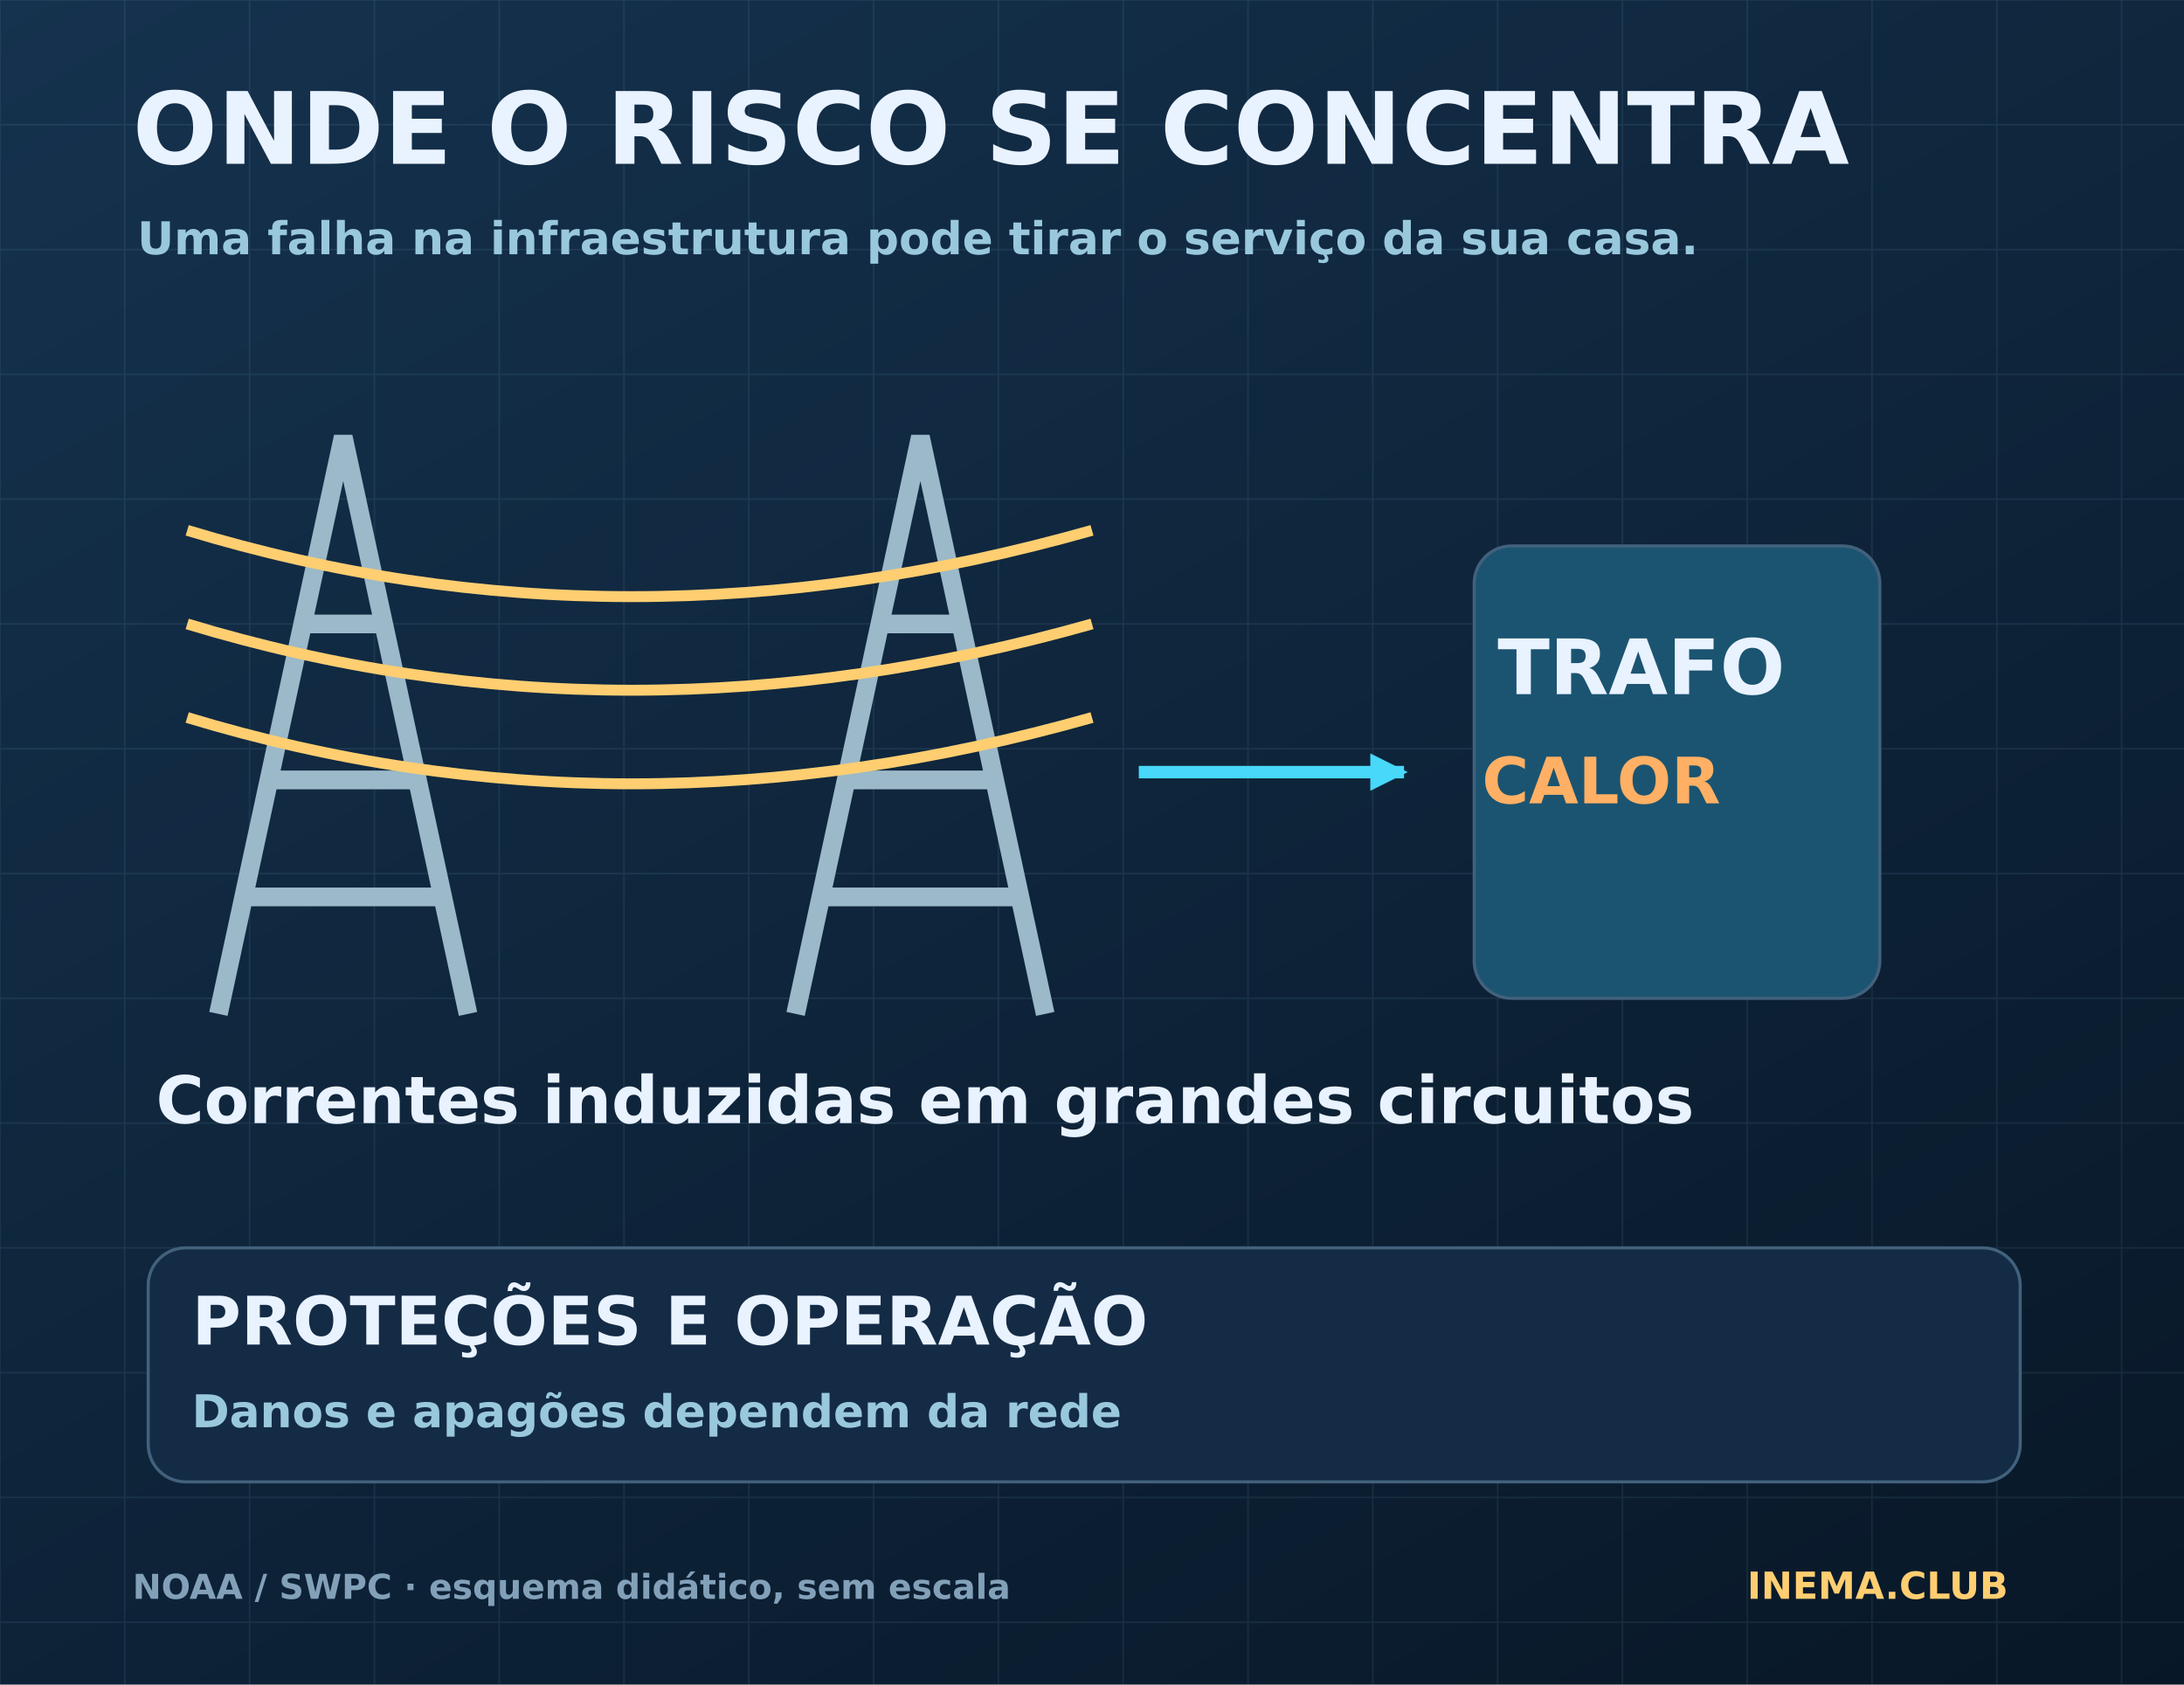
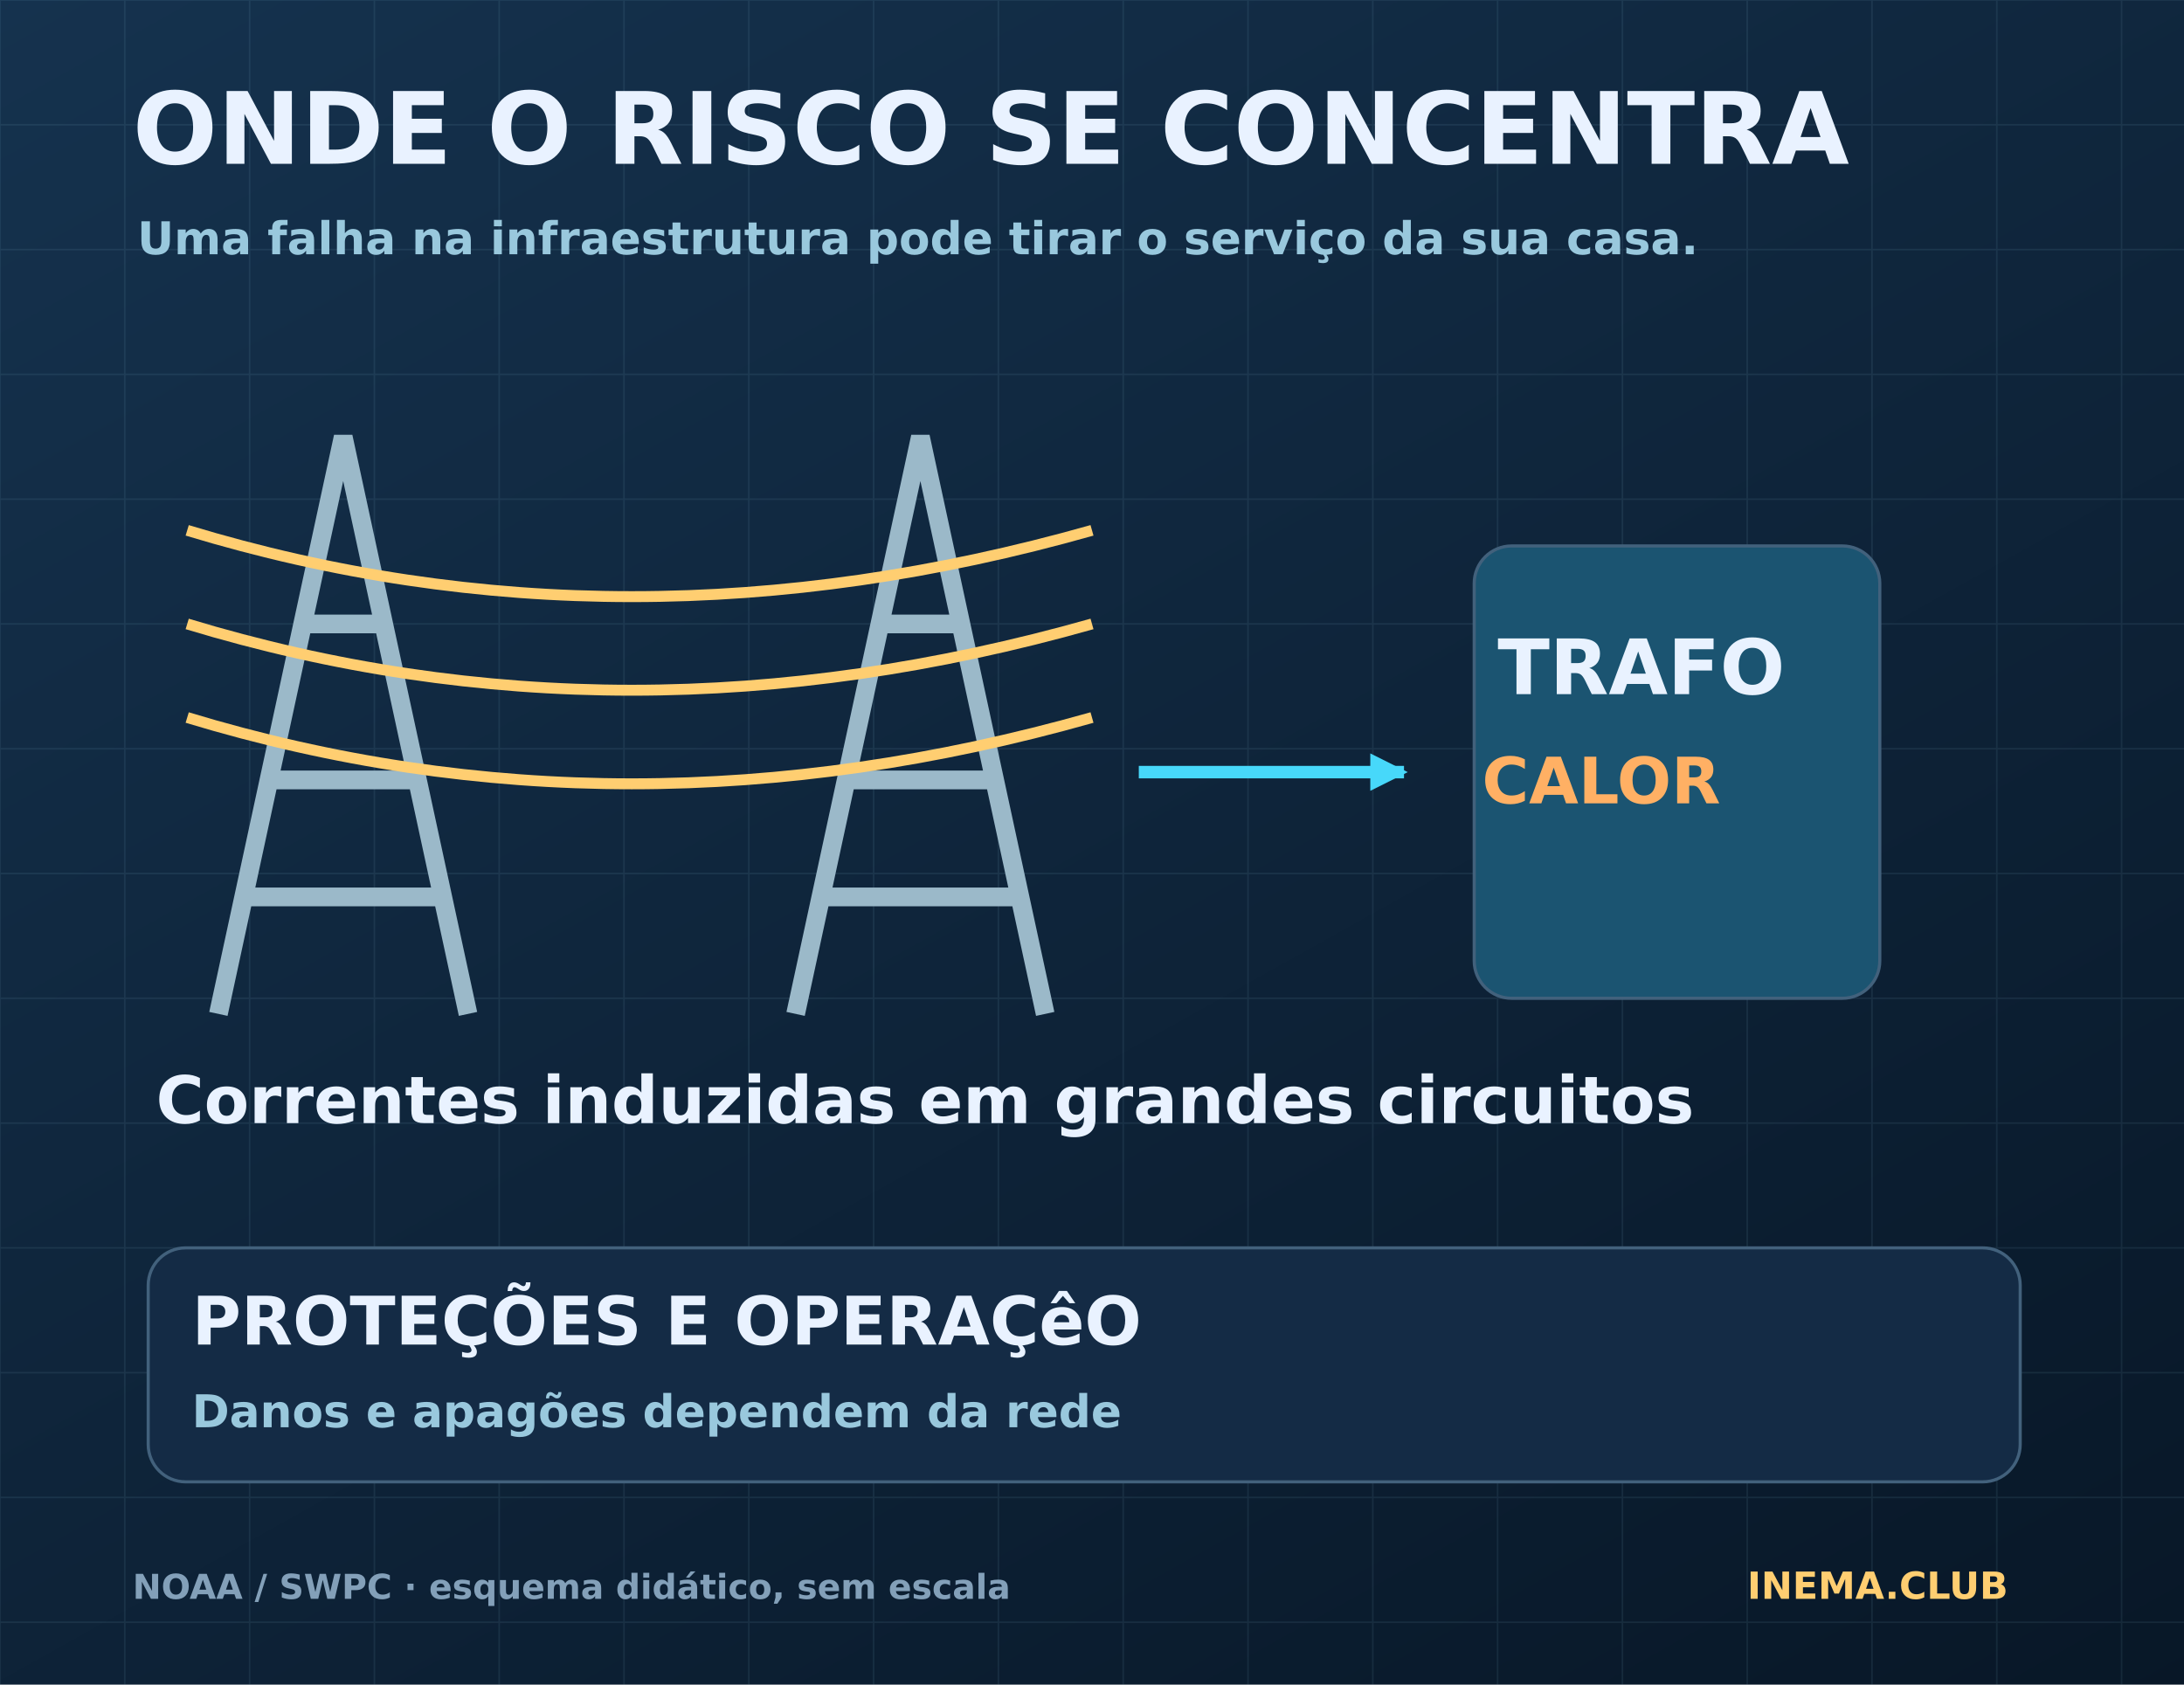
<svg xmlns="http://www.w3.org/2000/svg" width="1400" height="1080" viewBox="0 0 1400 1080">
  <defs>
    <radialGradient id="sun">
      <stop stop-color="#fff0a0" />
      <stop offset=".5" stop-color="#ffad35" />
      <stop offset="1" stop-color="#d85212" />
    </radialGradient>
    <radialGradient id="earth" cx=".25" cy=".25">
      <stop stop-color="#39c1f8" />
      <stop offset=".7" stop-color="#1472b0" />
      <stop offset="1" stop-color="#062c53" />
    </radialGradient>
    <linearGradient id="bg" x2="1" y2="1">
      <stop stop-color="#15324e" />
      <stop offset="1" stop-color="#061321" />
    </linearGradient>
    <marker id="arrow" viewBox="0 0 10 10" refX="9" refY="5" markerWidth="3" markerHeight="3" orient="auto-start-reverse">
      <path d="M0 0 L10 5 L0 10Z" fill="#47d8fa" />
    </marker>
  </defs>
  <rect width="1920" height="1080" fill="url(#bg)" />
  <g opacity=".09" stroke="#96d4ed">
    <path d="M0,0 H1920 M0,0 V1080" />
    <path d="M0,80 H1920 M80,0 V1080" />
    <path d="M0,160 H1920 M160,0 V1080" />
    <path d="M0,240 H1920 M240,0 V1080" />
    <path d="M0,320 H1920 M320,0 V1080" />
    <path d="M0,400 H1920 M400,0 V1080" />
    <path d="M0,480 H1920 M480,0 V1080" />
    <path d="M0,560 H1920 M560,0 V1080" />
    <path d="M0,640 H1920 M640,0 V1080" />
    <path d="M0,720 H1920 M720,0 V1080" />
    <path d="M0,800 H1920 M800,0 V1080" />
    <path d="M0,880 H1920 M880,0 V1080" />
    <path d="M0,960 H1920 M960,0 V1080" />
    <path d="M0,1040 H1920 M1040,0 V1080" />
    <path d="M0,1120 H1920 M1120,0 V1080" />
    <path d="M0,1200 H1920 M1200,0 V1080" />
    <path d="M0,1280 H1920 M1280,0 V1080" />
    <path d="M0,1360 H1920 M1360,0 V1080" />
    <path d="M0,1440 H1920 M1440,0 V1080" />
    <path d="M0,1520 H1920 M1520,0 V1080" />
    <path d="M0,1600 H1920 M1600,0 V1080" />
    <path d="M0,1680 H1920 M1680,0 V1080" />
    <path d="M0,1760 H1920 M1760,0 V1080" />
    <path d="M0,1840 H1920 M1840,0 V1080" />
  </g>
  <text x="85" y="105" font-size="64" fill="#e9f2ff" font-family="DejaVu Sans,sans-serif" font-weight="bold">ONDE O RISCO SE CONCENTRA</text>
  <text x="88" y="163" font-size="29" fill="#99c8dd" font-family="DejaVu Sans,sans-serif" font-weight="bold">Uma falha na infraestrutura pode tirar o serviço da sua casa.</text>
  <path d="M140,650 L220,280 L300,650 M158,575 H282 M172,500 H268 M192,400 H248" fill="none" stroke="#9bb9c9" stroke-width="12" />
  <path d="M510,650 L590,280 L670,650 M528,575 H652 M542,500 H638 M562,400 H618" fill="none" stroke="#9bb9c9" stroke-width="12" />
  <path d="M120,340 Q400,425 700,340" fill="none" stroke="#ffce71" stroke-width="7" />
  <path d="M120,400 Q400,485 700,400" fill="none" stroke="#ffce71" stroke-width="7" />
  <path d="M120,460 Q400,545 700,460" fill="none" stroke="#ffce71" stroke-width="7" />
  <path d="M730,495 L900,495" stroke="#47d8fa" stroke-width="8" fill="none" marker-end="url(#arrow)" />
  <rect x="945" y="350" width="260" height="290" rx="24" fill="#1b5471" stroke="#42617c" stroke-width="2" />
  <text x="960" y="445" font-size="49" fill="#e9f2ff" font-family="DejaVu Sans,sans-serif" font-weight="bold">TRAFO</text>
  <text x="950" y="515" font-size="41" fill="#ffb064" font-family="DejaVu Sans,sans-serif" font-weight="bold">CALOR</text>
  <text x="100" y="720" font-size="42" fill="#e9f2ff" font-family="DejaVu Sans,sans-serif" font-weight="bold">Correntes induzidas em grandes circuitos</text>
  <rect x="95" y="800" width="1200" height="150" rx="24" fill="#142b45" stroke="#42617c" stroke-width="2" />
-   <text x="123" y="862" font-size="43" fill="#e9f2ff" font-family="DejaVu Sans,sans-serif" font-weight="bold">PROTEÇÕES E OPERAÇÃO</text>
+   <text x="123" y="862" font-size="43" fill="#e9f2ff" font-family="DejaVu Sans,sans-serif" font-weight="bold">PROTEÇÕES E OPERAÇêO</text>
  <text x="123" y="915" font-size="29" fill="#99c8dd" font-family="DejaVu Sans,sans-serif" font-weight="bold">Danos e apagões dependem da rede</text>
  <text x="85" y="1025" font-size="22" fill="#83a0b9" font-family="DejaVu Sans,sans-serif" font-weight="bold">NOAA / SWPC · esquema didático, sem escala</text>
  <text x="1120" y="1025" font-size="24" fill="#ffce71" font-family="DejaVu Sans,sans-serif" font-weight="bold">INEMA.CLUB</text>
</svg>
